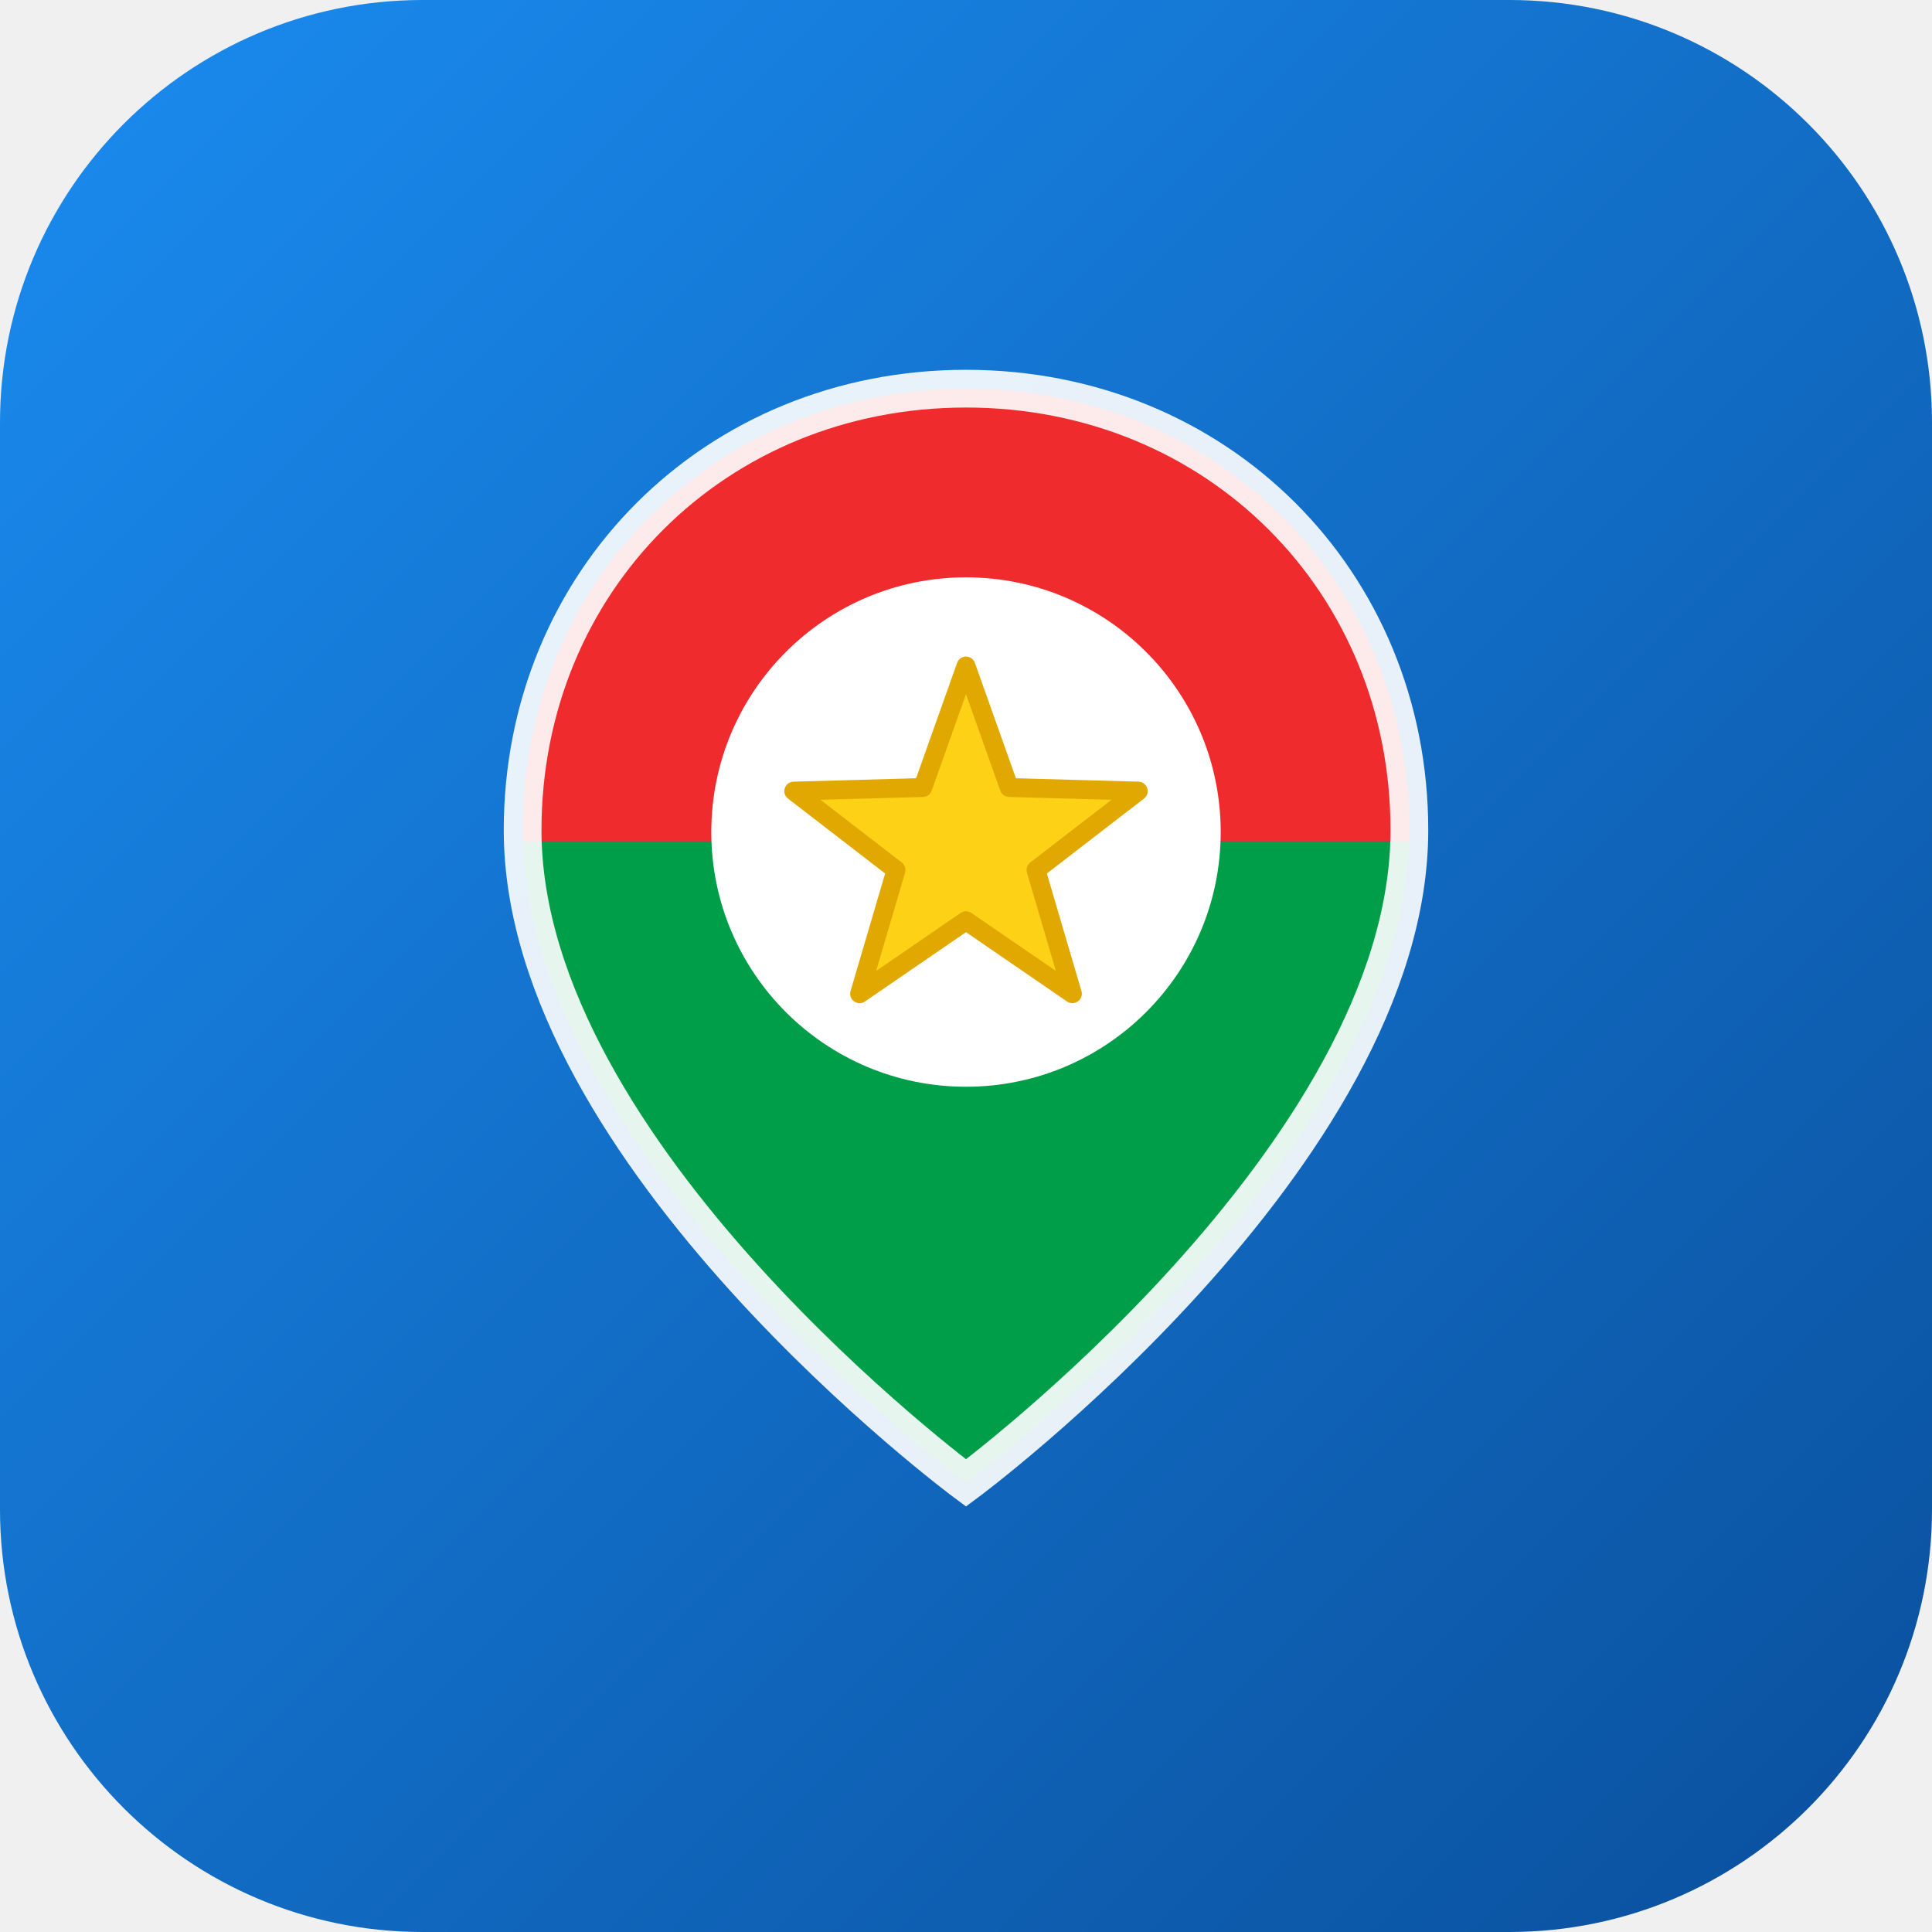
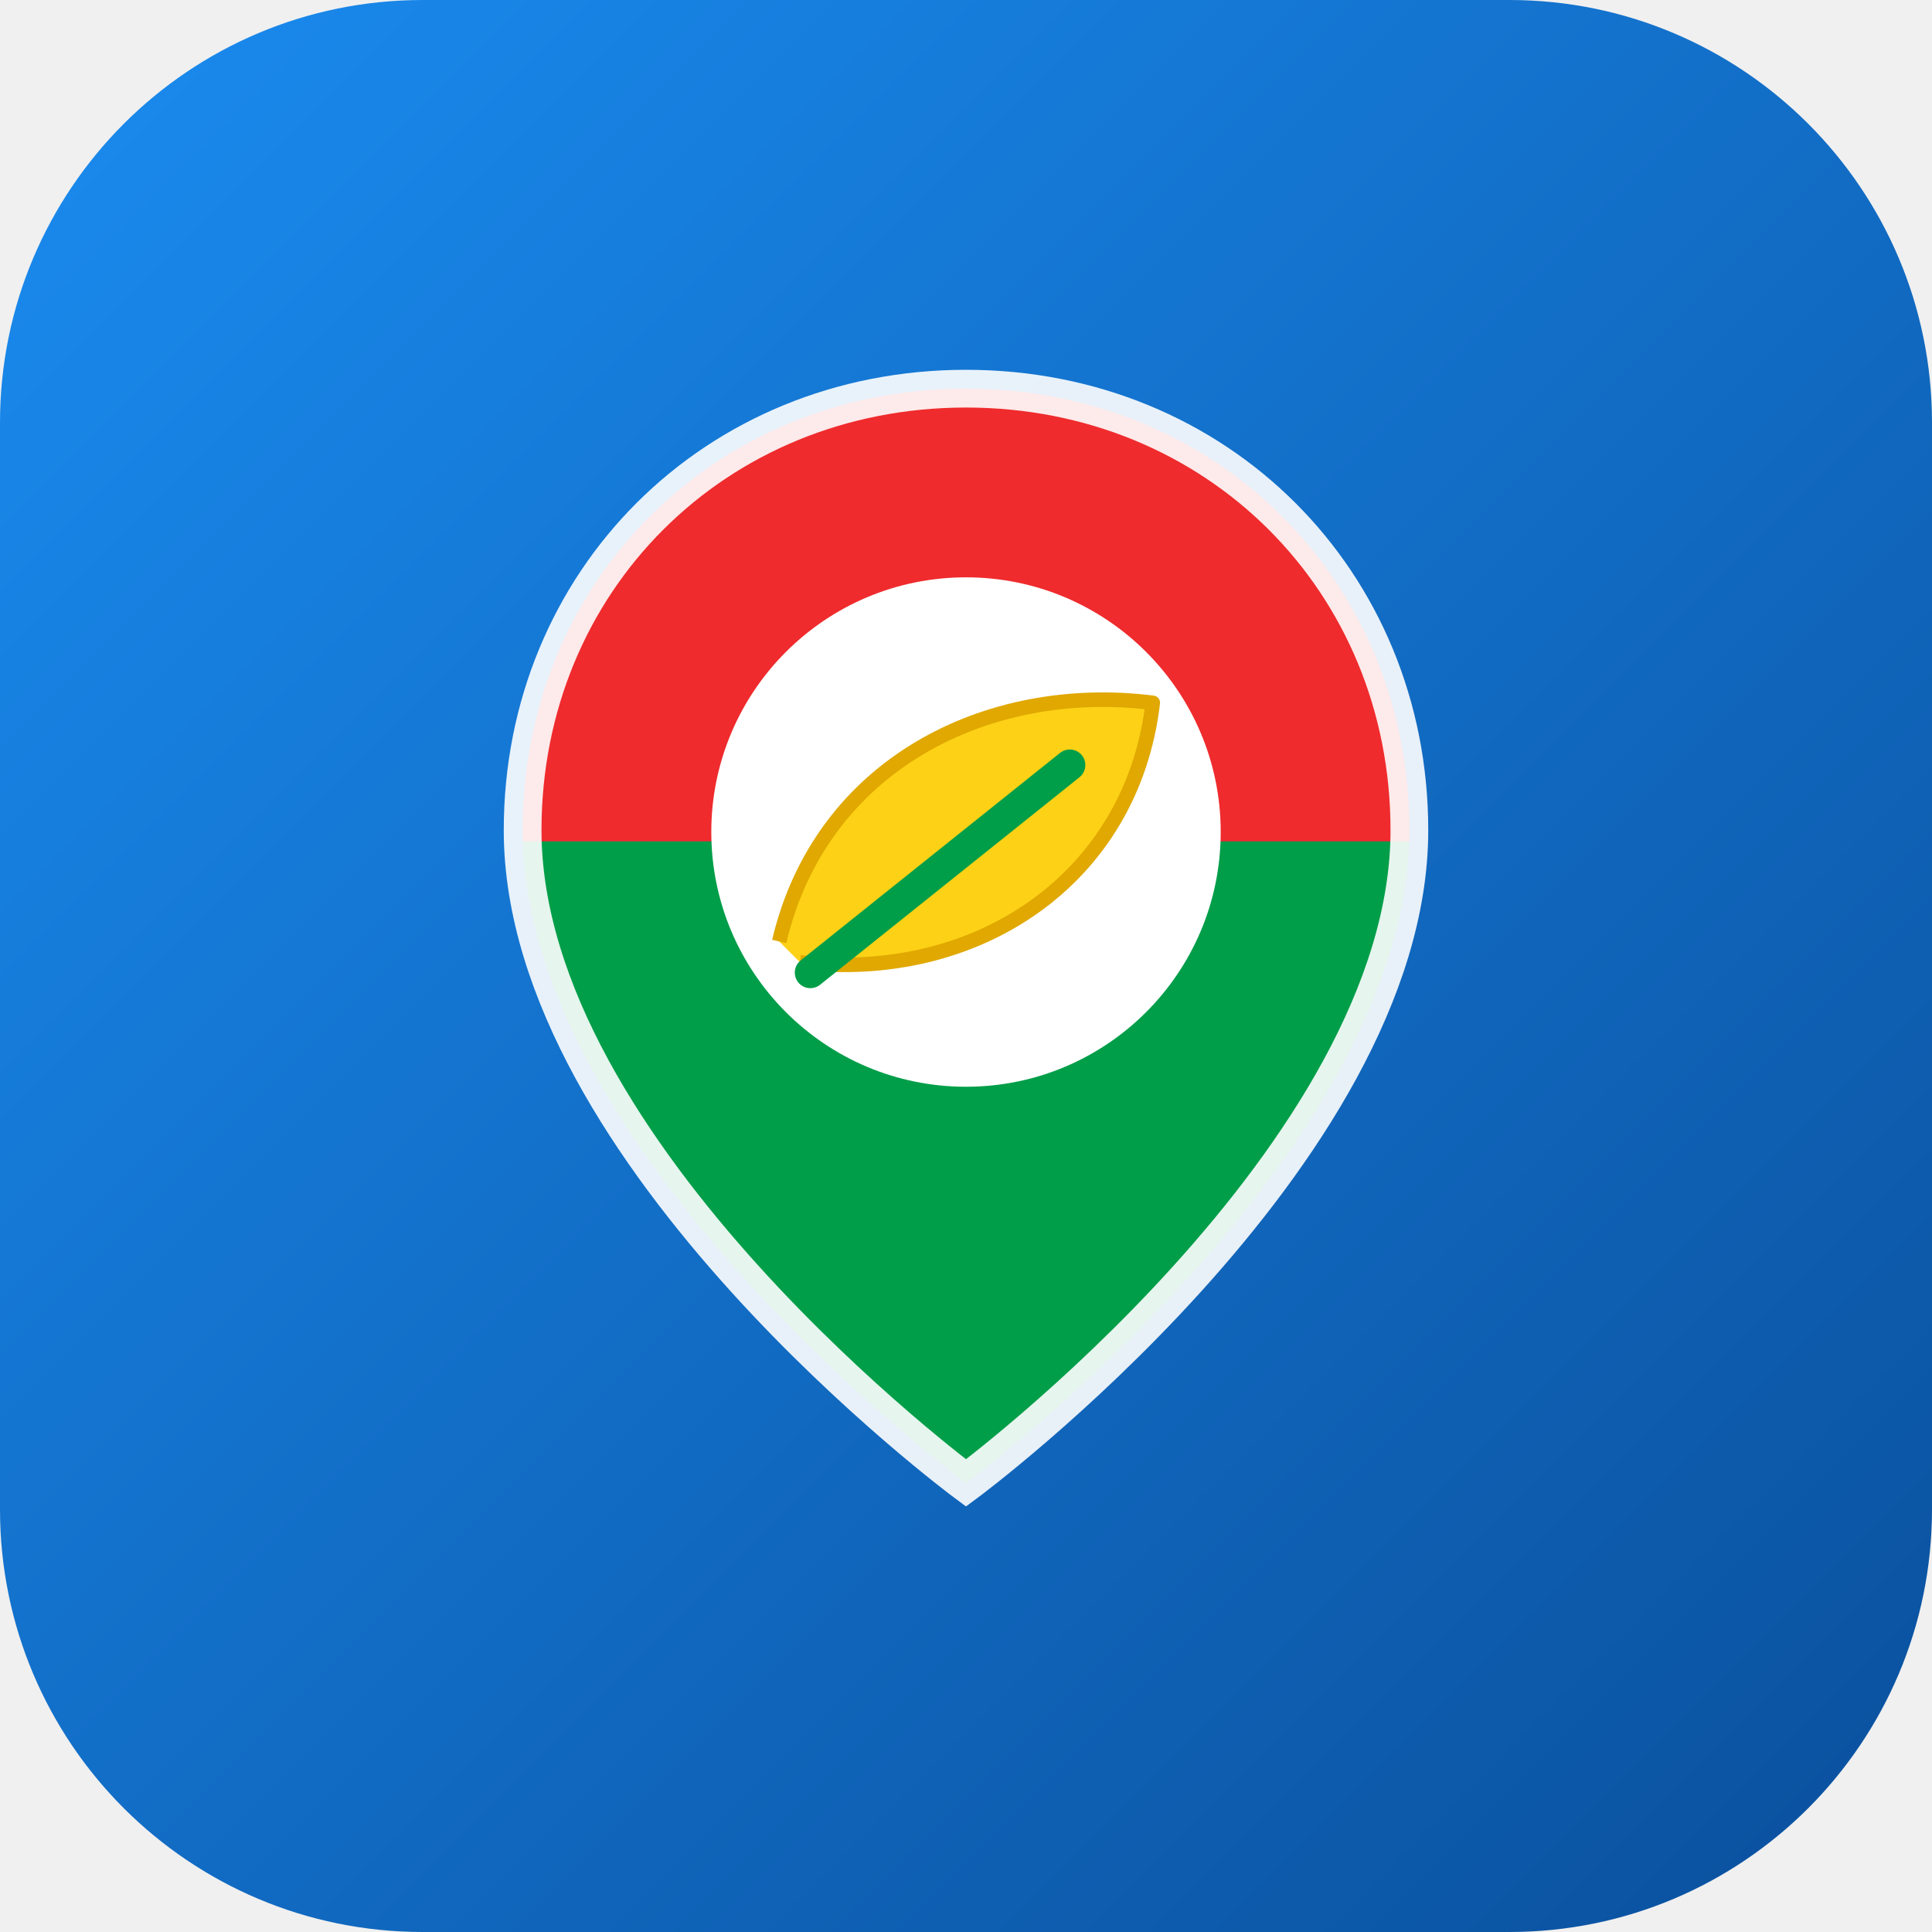
<svg xmlns="http://www.w3.org/2000/svg" viewBox="0 0 512 512">
  <defs>
    <linearGradient id="bg" x1="0" y1="0" x2="1" y2="1">
      <stop offset="0" stop-color="#1a8cf0" />
      <stop offset="1" stop-color="#0a4f9c" />
    </linearGradient>
  </defs>
  <rect width="512" height="512" rx="112" fill="url(#bg)" />
  <g transform="translate(96 88) scale(5)">
    <defs>
-       <clipPath id="pin">
+       <clipPath id="logo-pin">
        <path d="M32 3C18.7 3 8.5 13.2 8.5 26.4 8.5 43.6 32 61 32 61s23.5-17.4 23.5-34.6C55.5 13.2 45.3 3 32 3z" />
      </clipPath>
    </defs>
-     <g clip-path="url(#pin)">
-       <rect x="0" y="0" width="64" height="27" fill="#EF2B2D" />
-       <rect x="0" y="27" width="64" height="40" fill="#009E49" />
+     <g clip-path="url(#logo-pin)">
+       <rect width="64" height="27" fill="#EF2B2D" />
+       <rect y="27" width="64" height="40" fill="#009E49" />
    </g>
    <path d="M32 3C18.7 3 8.5 13.2 8.5 26.4 8.5 43.6 32 61 32 61s23.5-17.4 23.5-34.6C55.5 13.2 45.3 3 32 3z" fill="none" stroke="#fff" stroke-opacity=".9" stroke-width="2" />
-     <circle cx="32" cy="26.5" r="13.5" fill="#fff" />
-     <path d="M32.00,17.70 L34.29,24.14 L41.13,24.33 L35.71,28.51 L37.64,35.07 L32.00,31.20 L26.36,35.07 L28.29,28.51 L22.87,24.33 L29.71,24.14Z" fill="#FCD116" stroke="#E0A800" stroke-width="1" stroke-linejoin="round" />
+     <circle cx="32" cy="26.5" r="13.5" fill="#FFFFFF" />
+     <g transform="translate(4.5 4.8) scale(0.55)">
+       <path d="M32 50c4-17 20-25 36-23-2 17-17 27-34 25" fill="#FCD116" stroke="#E0A800" stroke-width="1.4" stroke-linejoin="round" />
+       <path d="M35 53 L60 33" stroke="#009E49" stroke-width="3" stroke-linecap="round" />
+     </g>
  </g>
</svg>
